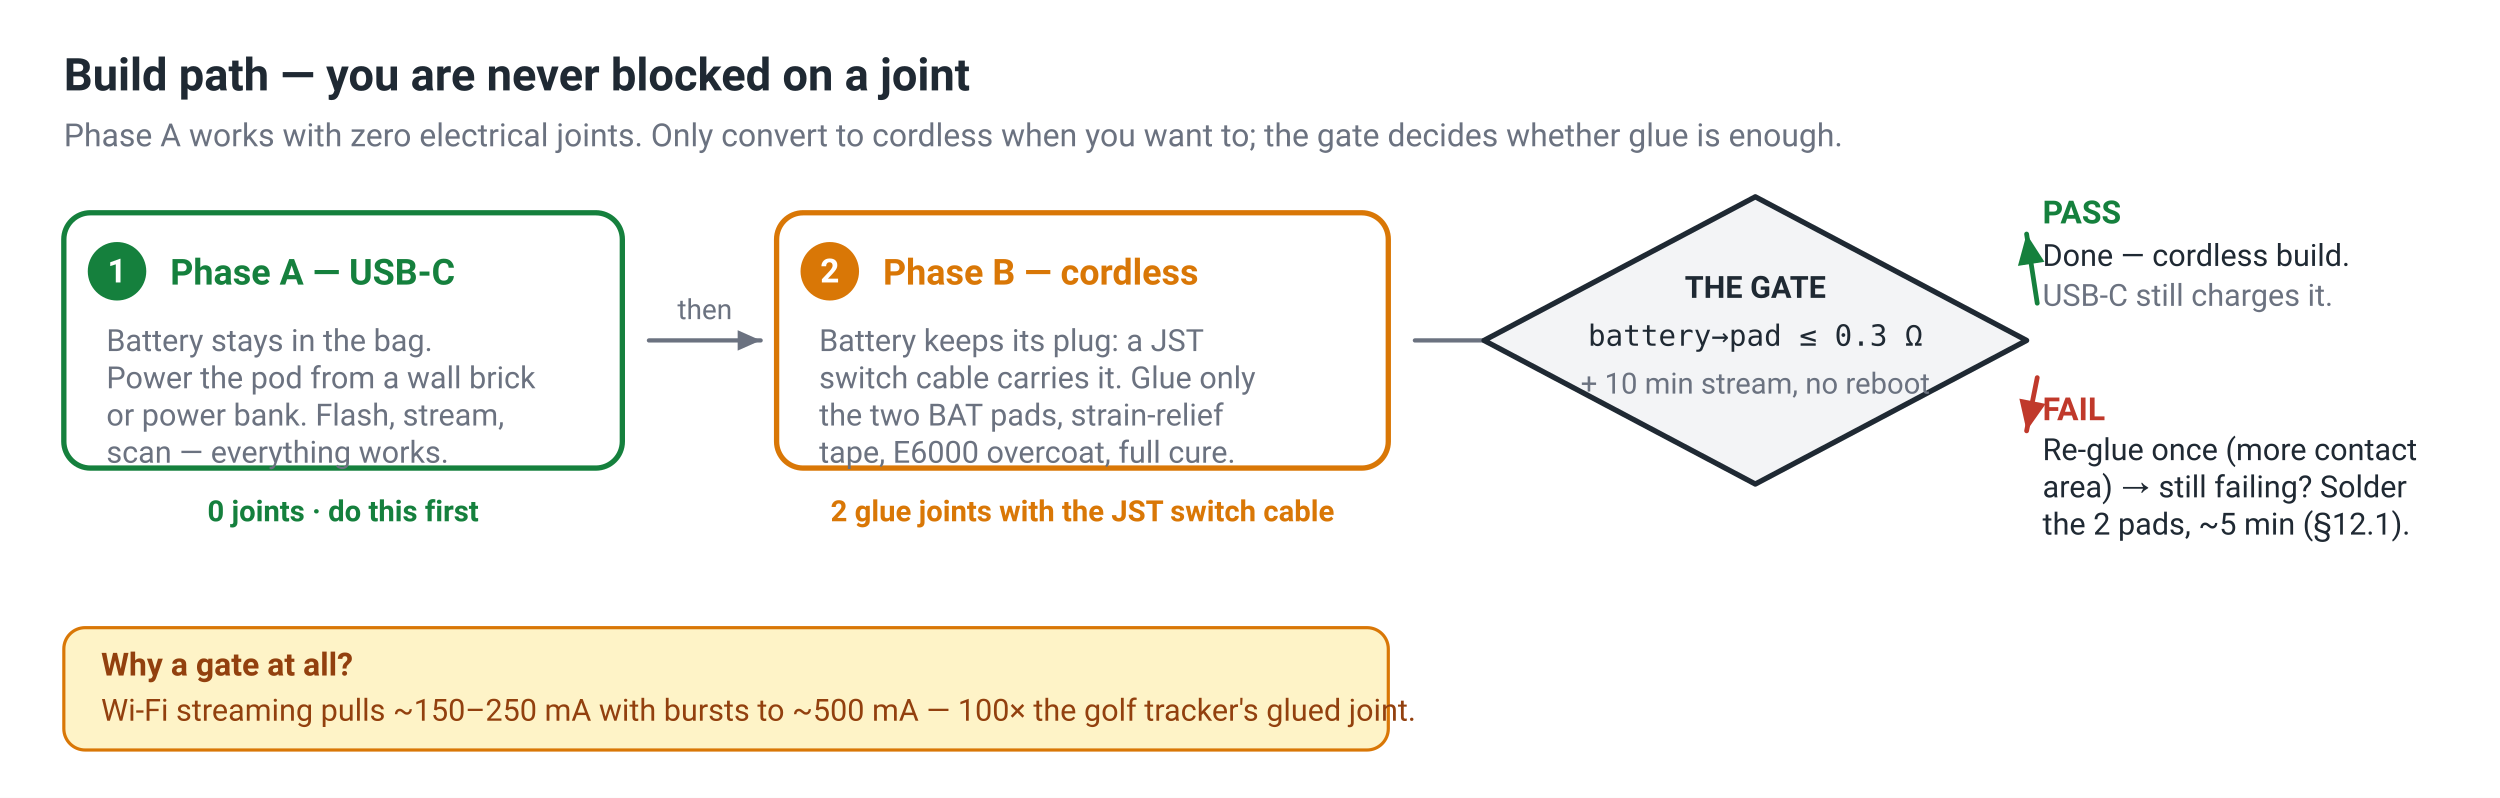
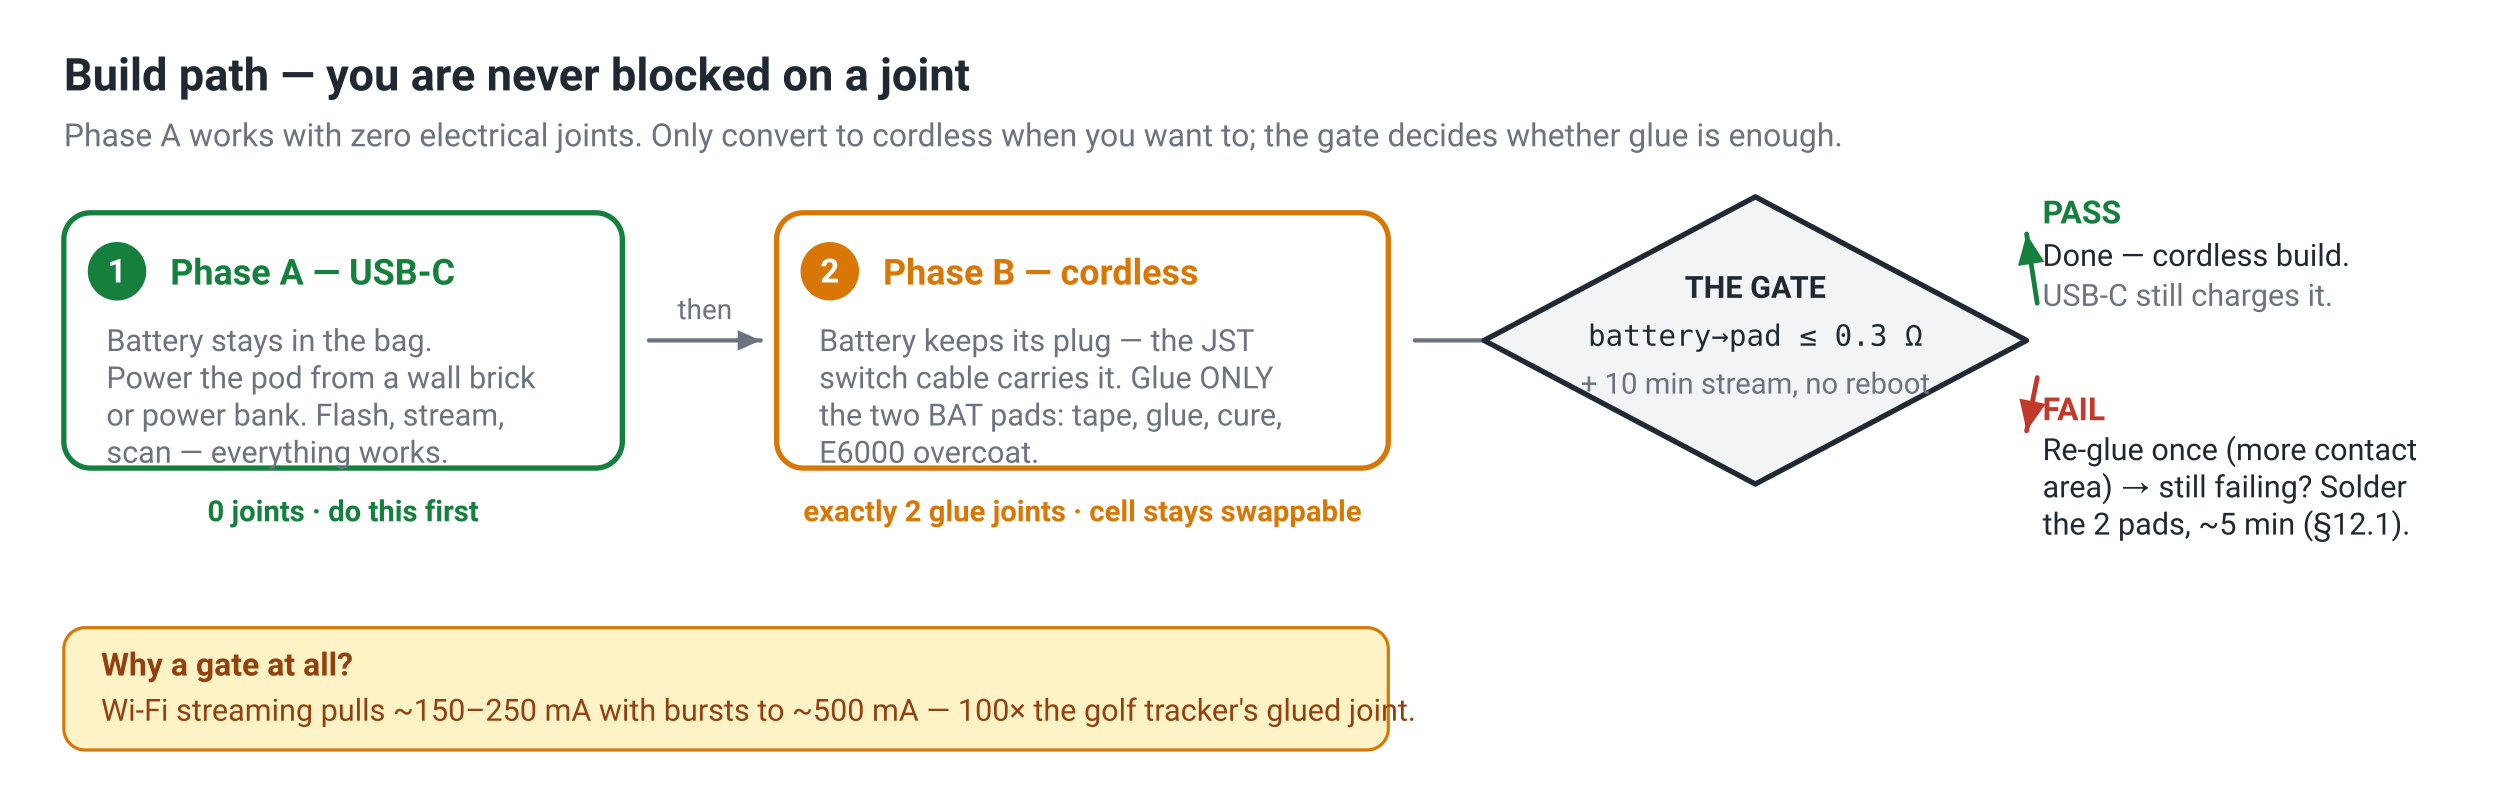
<svg xmlns="http://www.w3.org/2000/svg" width="940" height="300" viewBox="0 0 940 300" role="img" aria-label="Build path: USB-C bring-up, then optional cordless conversion">
  <defs>
    <marker id="arrow" viewBox="0 0 10 10" refX="9" refY="5" markerWidth="7" markerHeight="7" orient="auto-start-reverse">
      <path d="M0,1 L9,5 L0,9 z" fill="#1f2933" />
    </marker>
    <marker id="arrowR" viewBox="0 0 10 10" refX="9" refY="5" markerWidth="7" markerHeight="7" orient="auto-start-reverse">
      <path d="M0,1 L9,5 L0,9 z" fill="#c0392b" />
    </marker>
    <marker id="arrowM" viewBox="0 0 10 10" refX="9" refY="5" markerWidth="6" markerHeight="6" orient="auto-start-reverse">
      <path d="M0,1 L9,5 L0,9 z" fill="#6b7280" />
    </marker>
    <marker id="arrowG" viewBox="0 0 10 10" refX="9" refY="5" markerWidth="7" markerHeight="7" orient="auto-start-reverse">
      <path d="M0,1 L9,5 L0,9 z" fill="#15803d" />
    </marker>
    <pattern id="hatch" width="6" height="6" patternTransform="rotate(45)" patternUnits="userSpaceOnUse">
      <line x1="0" y1="0" x2="0" y2="6" stroke="#9ca3af" stroke-width="2.5" />
    </pattern>
  </defs>
  <rect width="940" height="300" fill="#ffffff" />
  <text x="24.0" y="34.0" font-family="ui-sans-serif, 'Segoe UI', Roboto, Helvetica, Arial, sans-serif" font-size="17" fill="#1f2933" text-anchor="start" font-weight="700">Build path — you are never blocked on a joint</text>
  <text x="24.0" y="55.0" font-family="ui-sans-serif, 'Segoe UI', Roboto, Helvetica, Arial, sans-serif" font-size="12" fill="#6b7280" text-anchor="start" font-weight="400">Phase A works with zero electrical joints. Only convert to cordless when you want to; the gate decides whether glue is enough.</text>
  <rect x="24.0" y="80.0" width="210.0" height="96.0" rx="10" fill="#ffffff" stroke="#15803d" stroke-width="2" />
  <circle cx="44.0" cy="102.0" r="11.0" fill="#15803d" stroke="none" stroke-width="1.4" />
  <text x="44.0" y="106.2" font-family="ui-sans-serif, 'Segoe UI', Roboto, Helvetica, Arial, sans-serif" font-size="12.5" fill="#ffffff" text-anchor="middle" font-weight="700">1</text>
  <text x="64.0" y="107.0" font-family="ui-sans-serif, 'Segoe UI', Roboto, Helvetica, Arial, sans-serif" font-size="13.5" fill="#15803d" text-anchor="start" font-weight="700">Phase A — USB-C</text>
  <text x="40.0" y="132.0" font-family="ui-sans-serif, 'Segoe UI', Roboto, Helvetica, Arial, sans-serif" font-size="11.5" fill="#6b7280" text-anchor="start" font-weight="400">Battery stays in the bag.</text>
  <text x="40.0" y="146.0" font-family="ui-sans-serif, 'Segoe UI', Roboto, Helvetica, Arial, sans-serif" font-size="11.5" fill="#6b7280" text-anchor="start" font-weight="400">Power the pod from a wall brick</text>
  <text x="40.0" y="160.0" font-family="ui-sans-serif, 'Segoe UI', Roboto, Helvetica, Arial, sans-serif" font-size="11.5" fill="#6b7280" text-anchor="start" font-weight="400">or power bank. Flash, stream,</text>
  <text x="40.0" y="174.0" font-family="ui-sans-serif, 'Segoe UI', Roboto, Helvetica, Arial, sans-serif" font-size="11.5" fill="#6b7280" text-anchor="start" font-weight="400">scan — everything works.</text>
  <text x="129.0" y="196.0" font-family="ui-sans-serif, 'Segoe UI', Roboto, Helvetica, Arial, sans-serif" font-size="11" fill="#15803d" text-anchor="middle" font-weight="600">0 joints · do this first</text>
  <line x1="244.0" y1="128.0" x2="286.0" y2="128.0" stroke="#6b7280" stroke-width="1.6" stroke-linecap="round" marker-end="url(#arrowM)" />
  <text x="265.0" y="120.0" font-family="ui-sans-serif, 'Segoe UI', Roboto, Helvetica, Arial, sans-serif" font-size="10.5" fill="#6b7280" text-anchor="middle" font-weight="400">then</text>
  <rect x="292.0" y="80.0" width="230.0" height="96.0" rx="10" fill="#ffffff" stroke="#d97706" stroke-width="2" />
  <circle cx="312.0" cy="102.0" r="11.0" fill="#d97706" stroke="none" stroke-width="1.4" />
  <text x="312.0" y="106.2" font-family="ui-sans-serif, 'Segoe UI', Roboto, Helvetica, Arial, sans-serif" font-size="12.5" fill="#ffffff" text-anchor="middle" font-weight="700">2</text>
  <text x="332.0" y="107.0" font-family="ui-sans-serif, 'Segoe UI', Roboto, Helvetica, Arial, sans-serif" font-size="13.5" fill="#d97706" text-anchor="start" font-weight="700">Phase B — cordless</text>
-   <text x="308.0" y="132.0" font-family="ui-sans-serif, 'Segoe UI', Roboto, Helvetica, Arial, sans-serif" font-size="11.5" fill="#6b7280" text-anchor="start" font-weight="400">Battery keeps its plug: a JST</text>
-   <text x="308.0" y="146.0" font-family="ui-sans-serif, 'Segoe UI', Roboto, Helvetica, Arial, sans-serif" font-size="11.5" fill="#6b7280" text-anchor="start" font-weight="400">switch cable carries it. Glue only</text>
-   <text x="308.0" y="160.0" font-family="ui-sans-serif, 'Segoe UI', Roboto, Helvetica, Arial, sans-serif" font-size="11.5" fill="#6b7280" text-anchor="start" font-weight="400">the two BAT pads, strain-relief</text>
-   <text x="308.0" y="174.0" font-family="ui-sans-serif, 'Segoe UI', Roboto, Helvetica, Arial, sans-serif" font-size="11.5" fill="#6b7280" text-anchor="start" font-weight="400">tape, E6000 overcoat, full cure.</text>
-   <text x="407.0" y="196.0" font-family="ui-sans-serif, 'Segoe UI', Roboto, Helvetica, Arial, sans-serif" font-size="11" fill="#d97706" text-anchor="middle" font-weight="600">2 glue joints with the JST switch cable</text>
+   <text x="308.0" y="132.0" font-family="ui-sans-serif, 'Segoe UI', Roboto, Helvetica, Arial, sans-serif" font-size="11.5" fill="#6b7280" text-anchor="start" font-weight="400">Battery keeps its plug — the JST</text>
+   <text x="308.0" y="146.0" font-family="ui-sans-serif, 'Segoe UI', Roboto, Helvetica, Arial, sans-serif" font-size="11.5" fill="#6b7280" text-anchor="start" font-weight="400">switch cable carries it. Glue ONLY</text>
+   <text x="308.0" y="160.0" font-family="ui-sans-serif, 'Segoe UI', Roboto, Helvetica, Arial, sans-serif" font-size="11.5" fill="#6b7280" text-anchor="start" font-weight="400">the two BAT pads: tape, glue, cure,</text>
+   <text x="308.0" y="174.0" font-family="ui-sans-serif, 'Segoe UI', Roboto, Helvetica, Arial, sans-serif" font-size="11.5" fill="#6b7280" text-anchor="start" font-weight="400">E6000 overcoat.</text>
+   <text x="407.0" y="196.0" font-family="ui-sans-serif, 'Segoe UI', Roboto, Helvetica, Arial, sans-serif" font-size="11" fill="#d97706" text-anchor="middle" font-weight="600">exactly 2 glue joints · cell stays swappable</text>
  <line x1="532.0" y1="128.0" x2="574.0" y2="128.0" stroke="#6b7280" stroke-width="1.6" stroke-linecap="round" marker-end="url(#arrowM)" />
  <path d="M660,74 L762,128 L660,182 L558,128 Z" fill="#f3f4f6" stroke="#1f2933" stroke-width="2" stroke-linecap="round" stroke-linejoin="round" />
  <text x="660.0" y="112.0" font-family="ui-sans-serif, 'Segoe UI', Roboto, Helvetica, Arial, sans-serif" font-size="11.5" fill="#1f2933" text-anchor="middle" font-weight="700">THE GATE</text>
  <text x="660.0" y="130.0" font-family="ui-monospace, 'Cascadia Code', Consolas, monospace" font-size="11" fill="#1f2933" text-anchor="middle" font-weight="400">battery→pad ≤ 0.3 Ω</text>
  <text x="660.0" y="148.0" font-family="ui-sans-serif, 'Segoe UI', Roboto, Helvetica, Arial, sans-serif" font-size="11" fill="#6b7280" text-anchor="middle" font-weight="400">+ 10 min stream, no reboot</text>
  <line x1="766.0" y1="114.0" x2="762.0" y2="88.0" stroke="#15803d" stroke-width="1.8" stroke-linecap="round" marker-end="url(#arrowG)" />
  <text x="768.0" y="84.0" font-family="ui-sans-serif, 'Segoe UI', Roboto, Helvetica, Arial, sans-serif" font-size="12" fill="#15803d" text-anchor="start" font-weight="700">PASS</text>
  <text x="768.0" y="100.0" font-family="ui-sans-serif, 'Segoe UI', Roboto, Helvetica, Arial, sans-serif" font-size="11.5" fill="#1f2933" text-anchor="start" font-weight="400">Done — cordless build.</text>
  <text x="768.0" y="115.0" font-family="ui-sans-serif, 'Segoe UI', Roboto, Helvetica, Arial, sans-serif" font-size="11.5" fill="#6b7280" text-anchor="start" font-weight="400">USB-C still charges it.</text>
  <line x1="766.0" y1="142.0" x2="762.0" y2="162.0" stroke="#c0392b" stroke-width="1.8" stroke-linecap="round" marker-end="url(#arrowR)" />
  <text x="768.0" y="158.0" font-family="ui-sans-serif, 'Segoe UI', Roboto, Helvetica, Arial, sans-serif" font-size="12" fill="#c0392b" text-anchor="start" font-weight="700">FAIL</text>
  <text x="768.0" y="173.0" font-family="ui-sans-serif, 'Segoe UI', Roboto, Helvetica, Arial, sans-serif" font-size="11.5" fill="#1f2933" text-anchor="start" font-weight="400">Re-glue once (more contact</text>
  <text x="768.0" y="187.0" font-family="ui-sans-serif, 'Segoe UI', Roboto, Helvetica, Arial, sans-serif" font-size="11.5" fill="#1f2933" text-anchor="start" font-weight="400">area) → still failing? Solder</text>
  <text x="768.0" y="201.0" font-family="ui-sans-serif, 'Segoe UI', Roboto, Helvetica, Arial, sans-serif" font-size="11.5" fill="#1f2933" text-anchor="start" font-weight="400">the 2 pads, ~5 min (§12.1).</text>
  <rect x="24.0" y="236.0" width="498.0" height="46.0" rx="8" fill="#fef3c7" stroke="#d97706" stroke-width="1.2" />
  <text x="38.0" y="254.0" font-family="ui-sans-serif, 'Segoe UI', Roboto, Helvetica, Arial, sans-serif" font-size="12" fill="#92400e" text-anchor="start" font-weight="700">Why a gate at all?</text>
  <text x="38.0" y="271.0" font-family="ui-sans-serif, 'Segoe UI', Roboto, Helvetica, Arial, sans-serif" font-size="11.5" fill="#92400e" text-anchor="start" font-weight="400">Wi-Fi streaming pulls ~150–250 mA with bursts to ~500 mA — 100× the golf tracker's glued joint.</text>
</svg>
